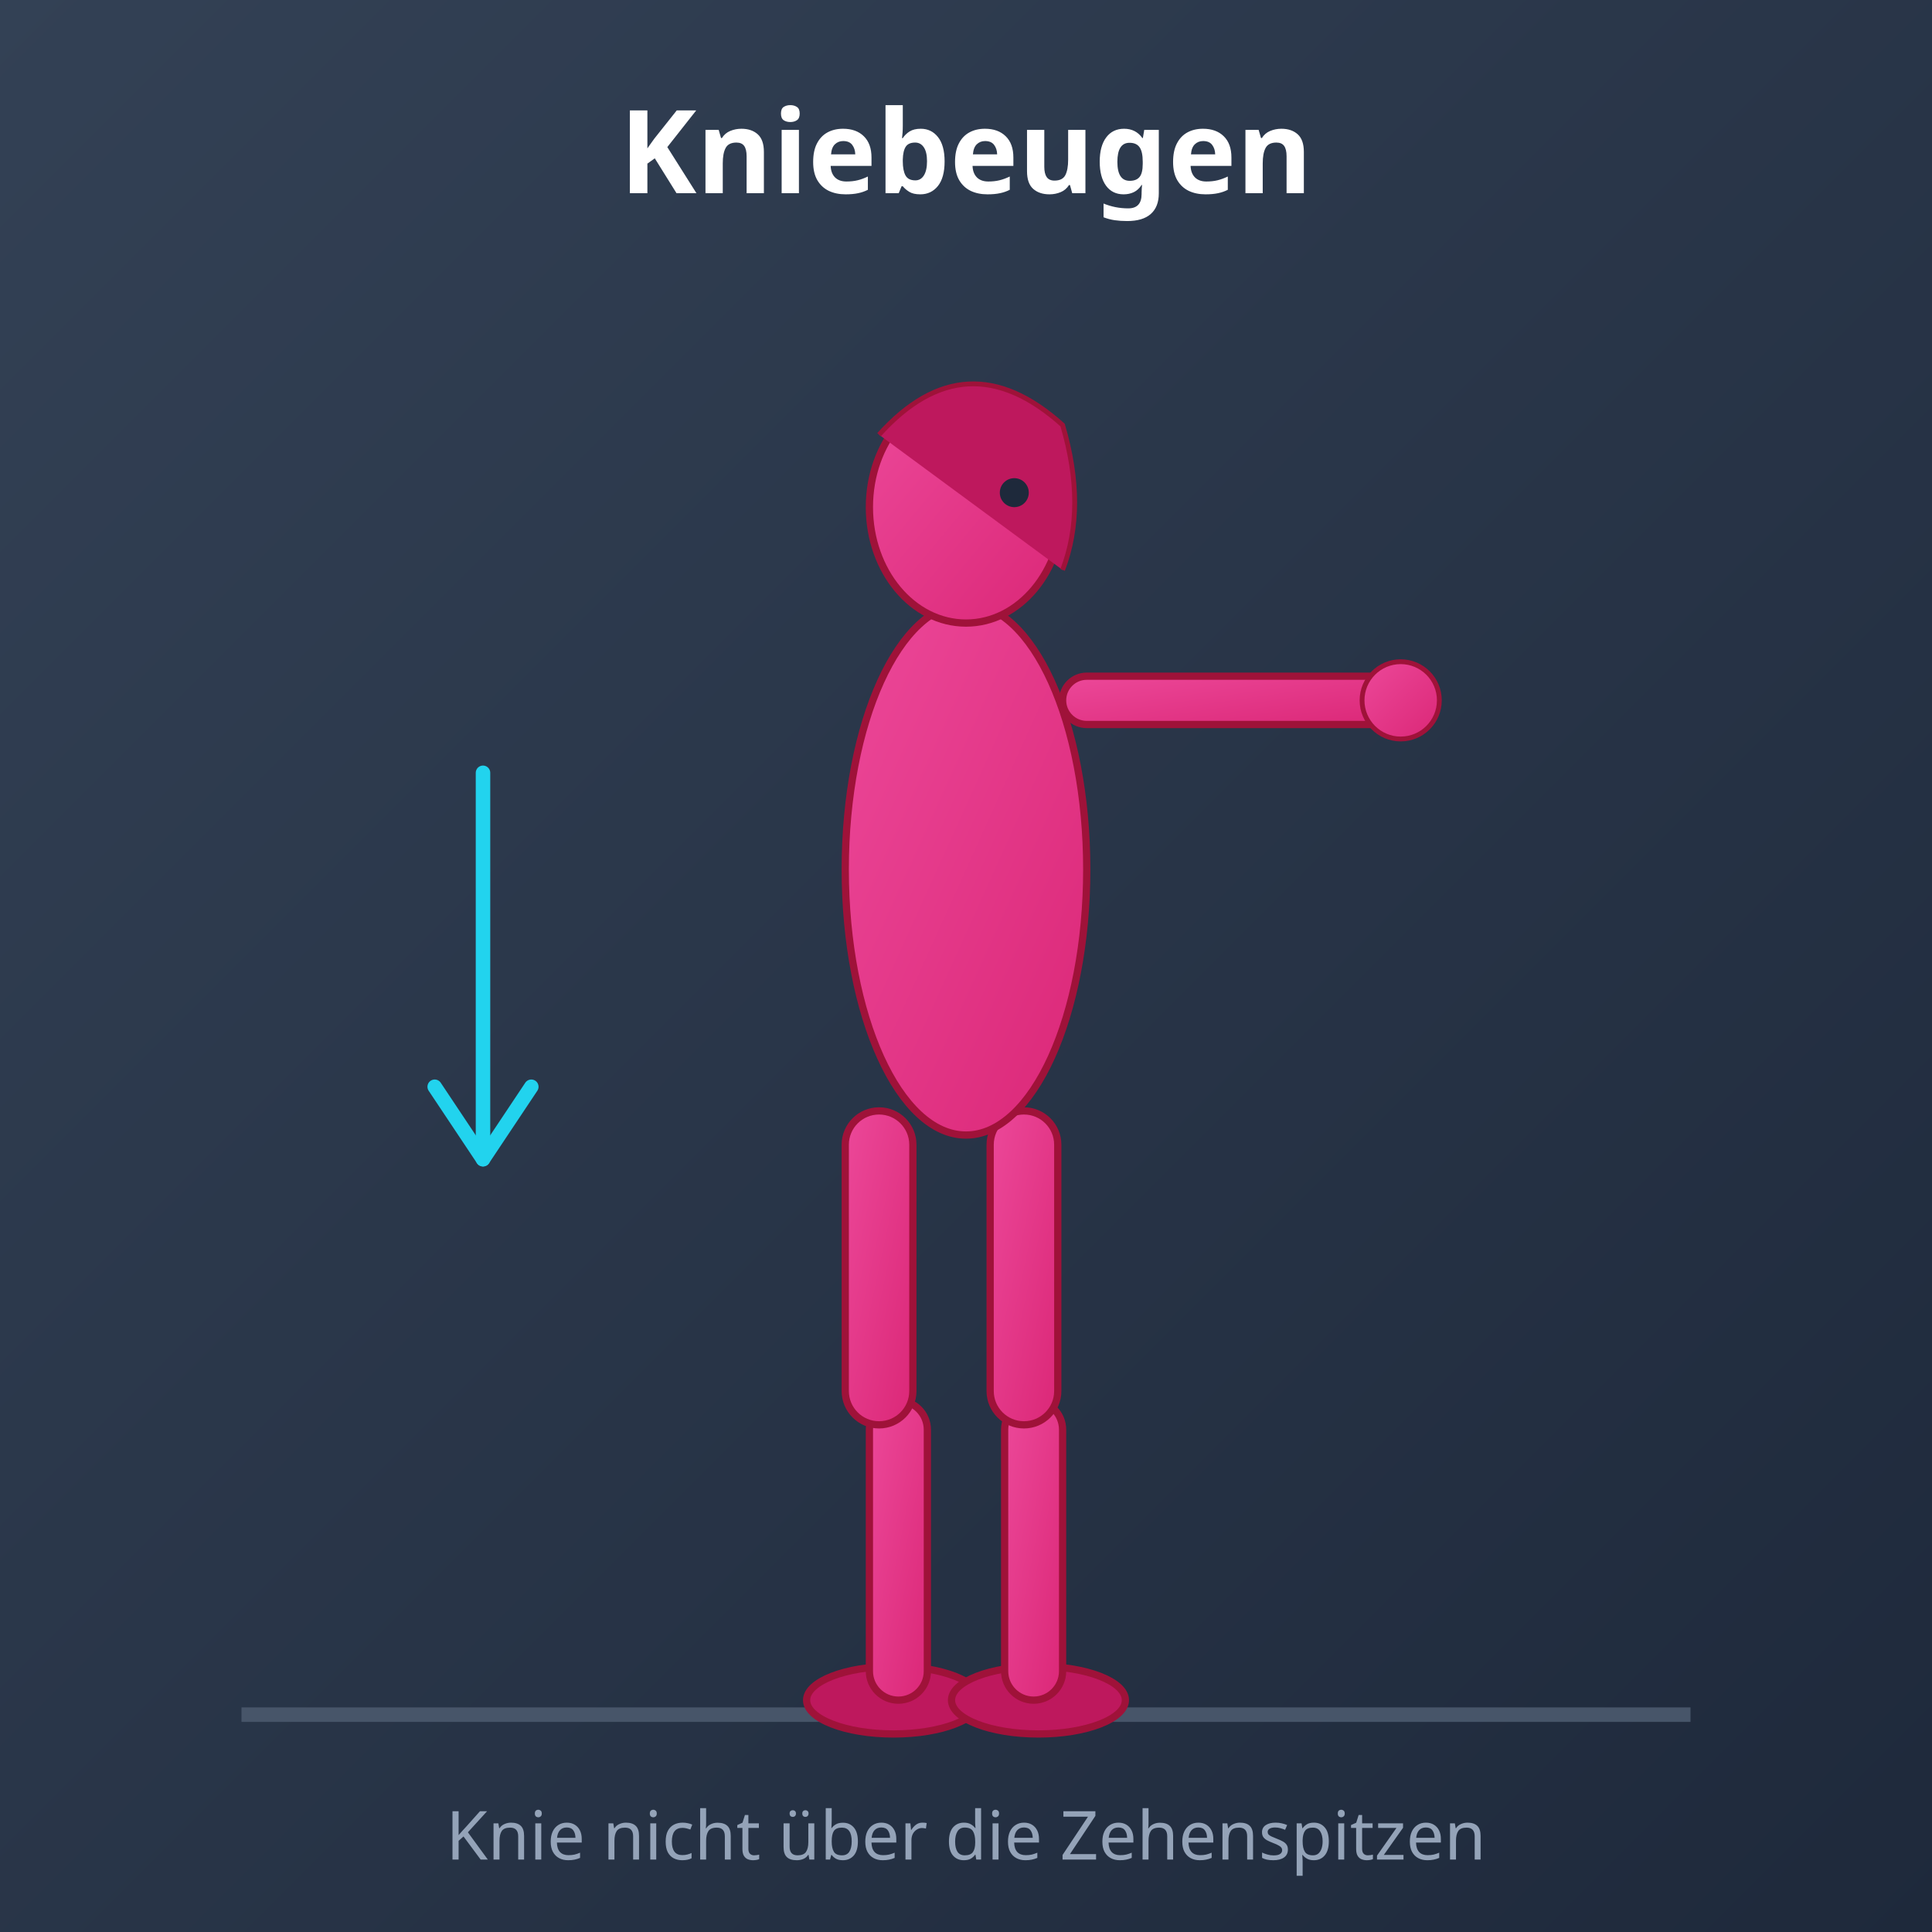
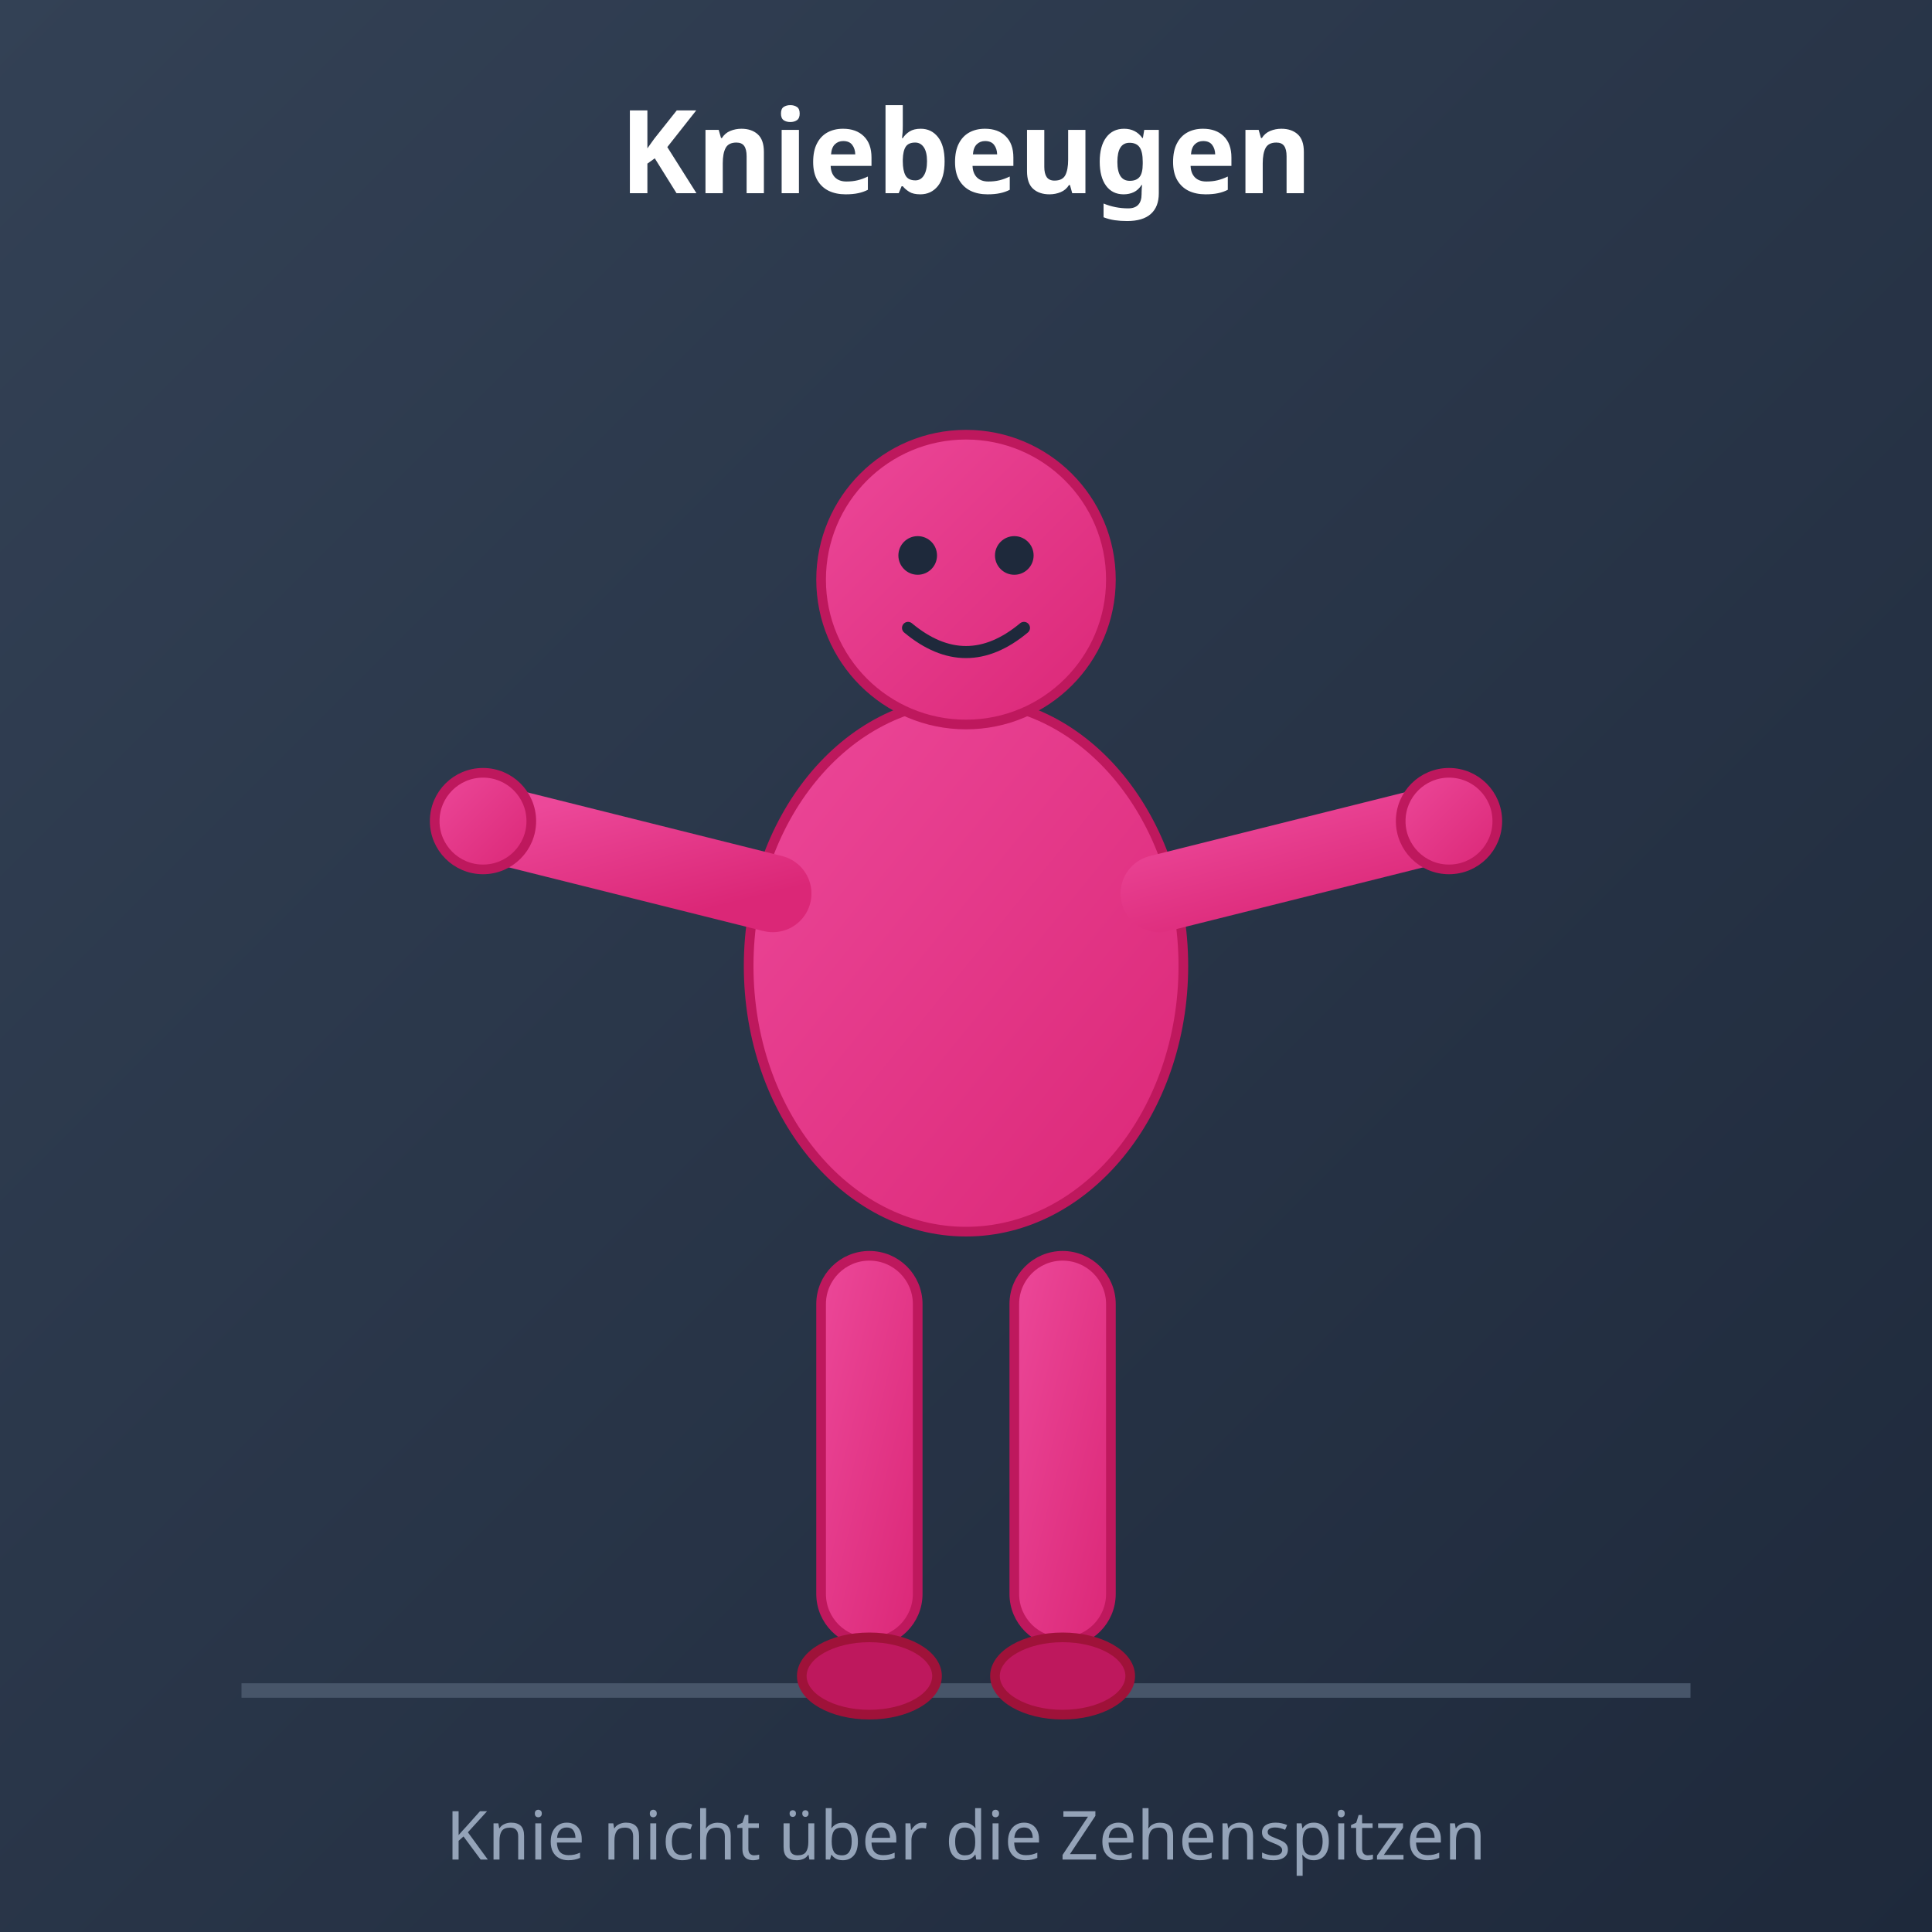
<svg xmlns="http://www.w3.org/2000/svg" width="400" height="400" viewBox="0 0 400 400">
  <defs>
    <linearGradient id="bgKnie" x1="0%" y1="0%" x2="100%" y2="100%">
      <stop offset="0%" style="stop-color:#334155;stop-opacity:1" />
      <stop offset="100%" style="stop-color:#1e293b;stop-opacity:1" />
    </linearGradient>
    <linearGradient id="bodyKnie" x1="0%" y1="0%" x2="100%" y2="100%">
      <stop offset="0%" style="stop-color:#ec4899;stop-opacity:1" />
      <stop offset="100%" style="stop-color:#db2777;stop-opacity:1" />
    </linearGradient>
  </defs>
  <rect width="400" height="400" fill="url(#bgKnie)" />
  <text x="200" y="40" font-family="system-ui" font-size="24" font-weight="bold" fill="#ffffff" text-anchor="middle">Kniebeugen</text>
-   <line x1="50" y1="355" x2="350" y2="355" stroke="#475569" stroke-width="3" />
-   <ellipse cx="185" cy="352" rx="18" ry="7" fill="#be185d" stroke="#9f1239" stroke-width="1.5" />
-   <ellipse cx="215" cy="352" rx="18" ry="7" fill="#be185d" stroke="#9f1239" stroke-width="1.5" />
+   <line x1="50" y1="350" x2="350" y2="350" stroke="#475569" stroke-width="3" />
+   <rect x="170" y="260" width="20" height="80" rx="10" fill="url(#bodyKnie)" stroke="#be185d" stroke-width="2">
+     <animate attributeName="height" values="80;50;80" dur="2s" repeatCount="indefinite" />
+     <animate attributeName="y" values="260;290;260" dur="2s" repeatCount="indefinite" />
+   </rect>
+   <rect x="210" y="260" width="20" height="80" rx="10" fill="url(#bodyKnie)" stroke="#be185d" stroke-width="2">
+     <animate attributeName="height" values="80;50;80" dur="2s" repeatCount="indefinite" />
+     <animate attributeName="y" values="260;290;260" dur="2s" repeatCount="indefinite" />
+   </rect>
+   <ellipse cx="180" cy="347" rx="14" ry="8" fill="#be185d" stroke="#9f1239" stroke-width="2" />
+   <ellipse cx="220" cy="347" rx="14" ry="8" fill="#be185d" stroke="#9f1239" stroke-width="2" />
+   <ellipse cx="200" cy="200" rx="45" ry="55" fill="url(#bodyKnie)" stroke="#be185d" stroke-width="2">
+     <animate attributeName="cy" values="200;250;200" dur="2s" repeatCount="indefinite" />
+   </ellipse>
+   <circle cx="200" cy="120" r="30" fill="url(#bodyKnie)" stroke="#be185d" stroke-width="2">
+     <animate attributeName="cy" values="120;170;120" dur="2s" repeatCount="indefinite" />
+   </circle>
+   <circle cx="190" cy="115" r="4" fill="#1e293b">
+     <animate attributeName="cy" values="115;165;115" dur="2s" repeatCount="indefinite" />
+   </circle>
+   <circle cx="210" cy="115" r="4" fill="#1e293b">
+     <animate attributeName="cy" values="115;165;115" dur="2s" repeatCount="indefinite" />
+   </circle>
+   <path d="M 188 130 Q 200 140 212 130" stroke="#1e293b" stroke-width="2.5" fill="none" stroke-linecap="round">
+     <animate attributeName="d" values="M 188 130 Q 200 140 212 130; M 188 180 Q 200 190 212 180; M 188 130 Q 200 140 212 130" dur="2s" repeatCount="indefinite" />
+   </path>
  <g>
-     <rect x="180" y="290" width="12" height="62" rx="6" fill="url(#bodyKnie)" stroke="#9f1239" stroke-width="1.5">
-       <animateTransform attributeName="transform" type="rotate" values="0 186 352; 25 186 352; 0 186 352" dur="3s" repeatCount="indefinite" />
-     </rect>
-     <rect x="208" y="290" width="12" height="62" rx="6" fill="url(#bodyKnie)" stroke="#9f1239" stroke-width="1.5">
-       <animateTransform attributeName="transform" type="rotate" values="0 214 352; 25 214 352; 0 214 352" dur="3s" repeatCount="indefinite" />
-     </rect>
-   </g>
-   <g>
-     <rect x="175" y="230" width="14" height="65" rx="7" fill="url(#bodyKnie)" stroke="#9f1239" stroke-width="1.5">
-       <animateTransform attributeName="transform" type="rotate" values="0 182 295; -50 182 295; 0 182 295" dur="3s" repeatCount="indefinite" />
-     </rect>
-     <rect x="205" y="230" width="14" height="65" rx="7" fill="url(#bodyKnie)" stroke="#9f1239" stroke-width="1.5">
-       <animateTransform attributeName="transform" type="rotate" values="0 212 295; -50 212 295; 0 212 295" dur="3s" repeatCount="indefinite" />
-     </rect>
-   </g>
-   <g>
-     <ellipse cx="200" cy="180" rx="25" ry="55" fill="url(#bodyKnie)" stroke="#9f1239" stroke-width="1.5">
-       <animate attributeName="cy" values="180;230;180" dur="3s" repeatCount="indefinite" />
-     </ellipse>
-   </g>
-   <g>
-     <ellipse cx="200" cy="105" rx="20" ry="24" fill="url(#bodyKnie)" stroke="#9f1239" stroke-width="1.5">
-       <animate attributeName="cy" values="105;155;105" dur="3s" repeatCount="indefinite" />
-     </ellipse>
-     <path d="M 182 90 Q 200 70 220 88 Q 225 105 220 118" fill="#be185d" stroke="#9f1239" stroke-width="1">
-       <animate attributeName="d" values="M 182 90 Q 200 70 220 88 Q 225 105 220 118;M 182 140 Q 200 120 220 138 Q 225 155 220 168;M 182 90 Q 200 70 220 88 Q 225 105 220 118" dur="3s" repeatCount="indefinite" />
+     <path d="M 160 185 L 100 170" stroke="url(#bodyKnie)" stroke-width="16" fill="none" stroke-linecap="round">
+       <animate attributeName="d" values="M 160 185 L 100 170; M 160 235 L 100 220; M 160 185 L 100 170" dur="2s" repeatCount="indefinite" />
    </path>
-     <circle cx="210" cy="102" r="3" fill="#1e293b">
-       <animate attributeName="cy" values="102;152;102" dur="3s" repeatCount="indefinite" />
+     <circle cx="100" cy="170" r="10" fill="url(#bodyKnie)" stroke="#be185d" stroke-width="2">
+       <animate attributeName="cy" values="170;220;170" dur="2s" repeatCount="indefinite" />
+     </circle>
+     <path d="M 240 185 L 300 170" stroke="url(#bodyKnie)" stroke-width="16" fill="none" stroke-linecap="round">
+       <animate attributeName="d" values="M 240 185 L 300 170; M 240 235 L 300 220; M 240 185 L 300 170" dur="2s" repeatCount="indefinite" />
+     </path>
+     <circle cx="300" cy="170" r="10" fill="url(#bodyKnie)" stroke="#be185d" stroke-width="2">
+       <animate attributeName="cy" values="170;220;170" dur="2s" repeatCount="indefinite" />
    </circle>
  </g>
-   <g>
-     <rect x="220" y="140" width="70" height="10" rx="5" fill="url(#bodyKnie)" stroke="#9f1239" stroke-width="1.5">
-       <animate attributeName="y" values="140;190;140" dur="3s" repeatCount="indefinite" />
-     </rect>
-     <circle cx="290" cy="145" r="8" fill="url(#bodyKnie)" stroke="#9f1239" stroke-width="1">
-       <animate attributeName="cy" values="145;195;145" dur="3s" repeatCount="indefinite" />
-     </circle>
-   </g>
-   <path d="M 100 160 L 100 240" stroke="#22d3ee" stroke-width="3" fill="none" stroke-linecap="round">
-     <animate attributeName="opacity" values="1;0.3;1" dur="3s" repeatCount="indefinite" />
-   </path>
-   <path d="M 100 240 L 90 225 M 100 240 L 110 225" stroke="#22d3ee" stroke-width="3" fill="none" stroke-linecap="round">
-     <animate attributeName="opacity" values="1;0.3;1" dur="3s" repeatCount="indefinite" />
-   </path>
+   <circle cx="330" cy="130" r="3" fill="#fbbf24" opacity="0">
+     <animate attributeName="opacity" values="0;1;0" dur="2s" repeatCount="indefinite" />
+     <animate attributeName="r" values="2;4;2" dur="2s" repeatCount="indefinite" />
+   </circle>
+   <circle cx="70" cy="140" r="3" fill="#22d3ee" opacity="0">
+     <animate attributeName="opacity" values="0;1;0" dur="2s" begin="0.5s" repeatCount="indefinite" />
+     <animate attributeName="r" values="2;4;2" dur="2s" repeatCount="indefinite" />
+   </circle>
  <text x="200" y="385" font-family="system-ui" font-size="14" fill="#94a3b8" text-anchor="middle">Knie nicht über die Zehenspitzen</text>
</svg>
